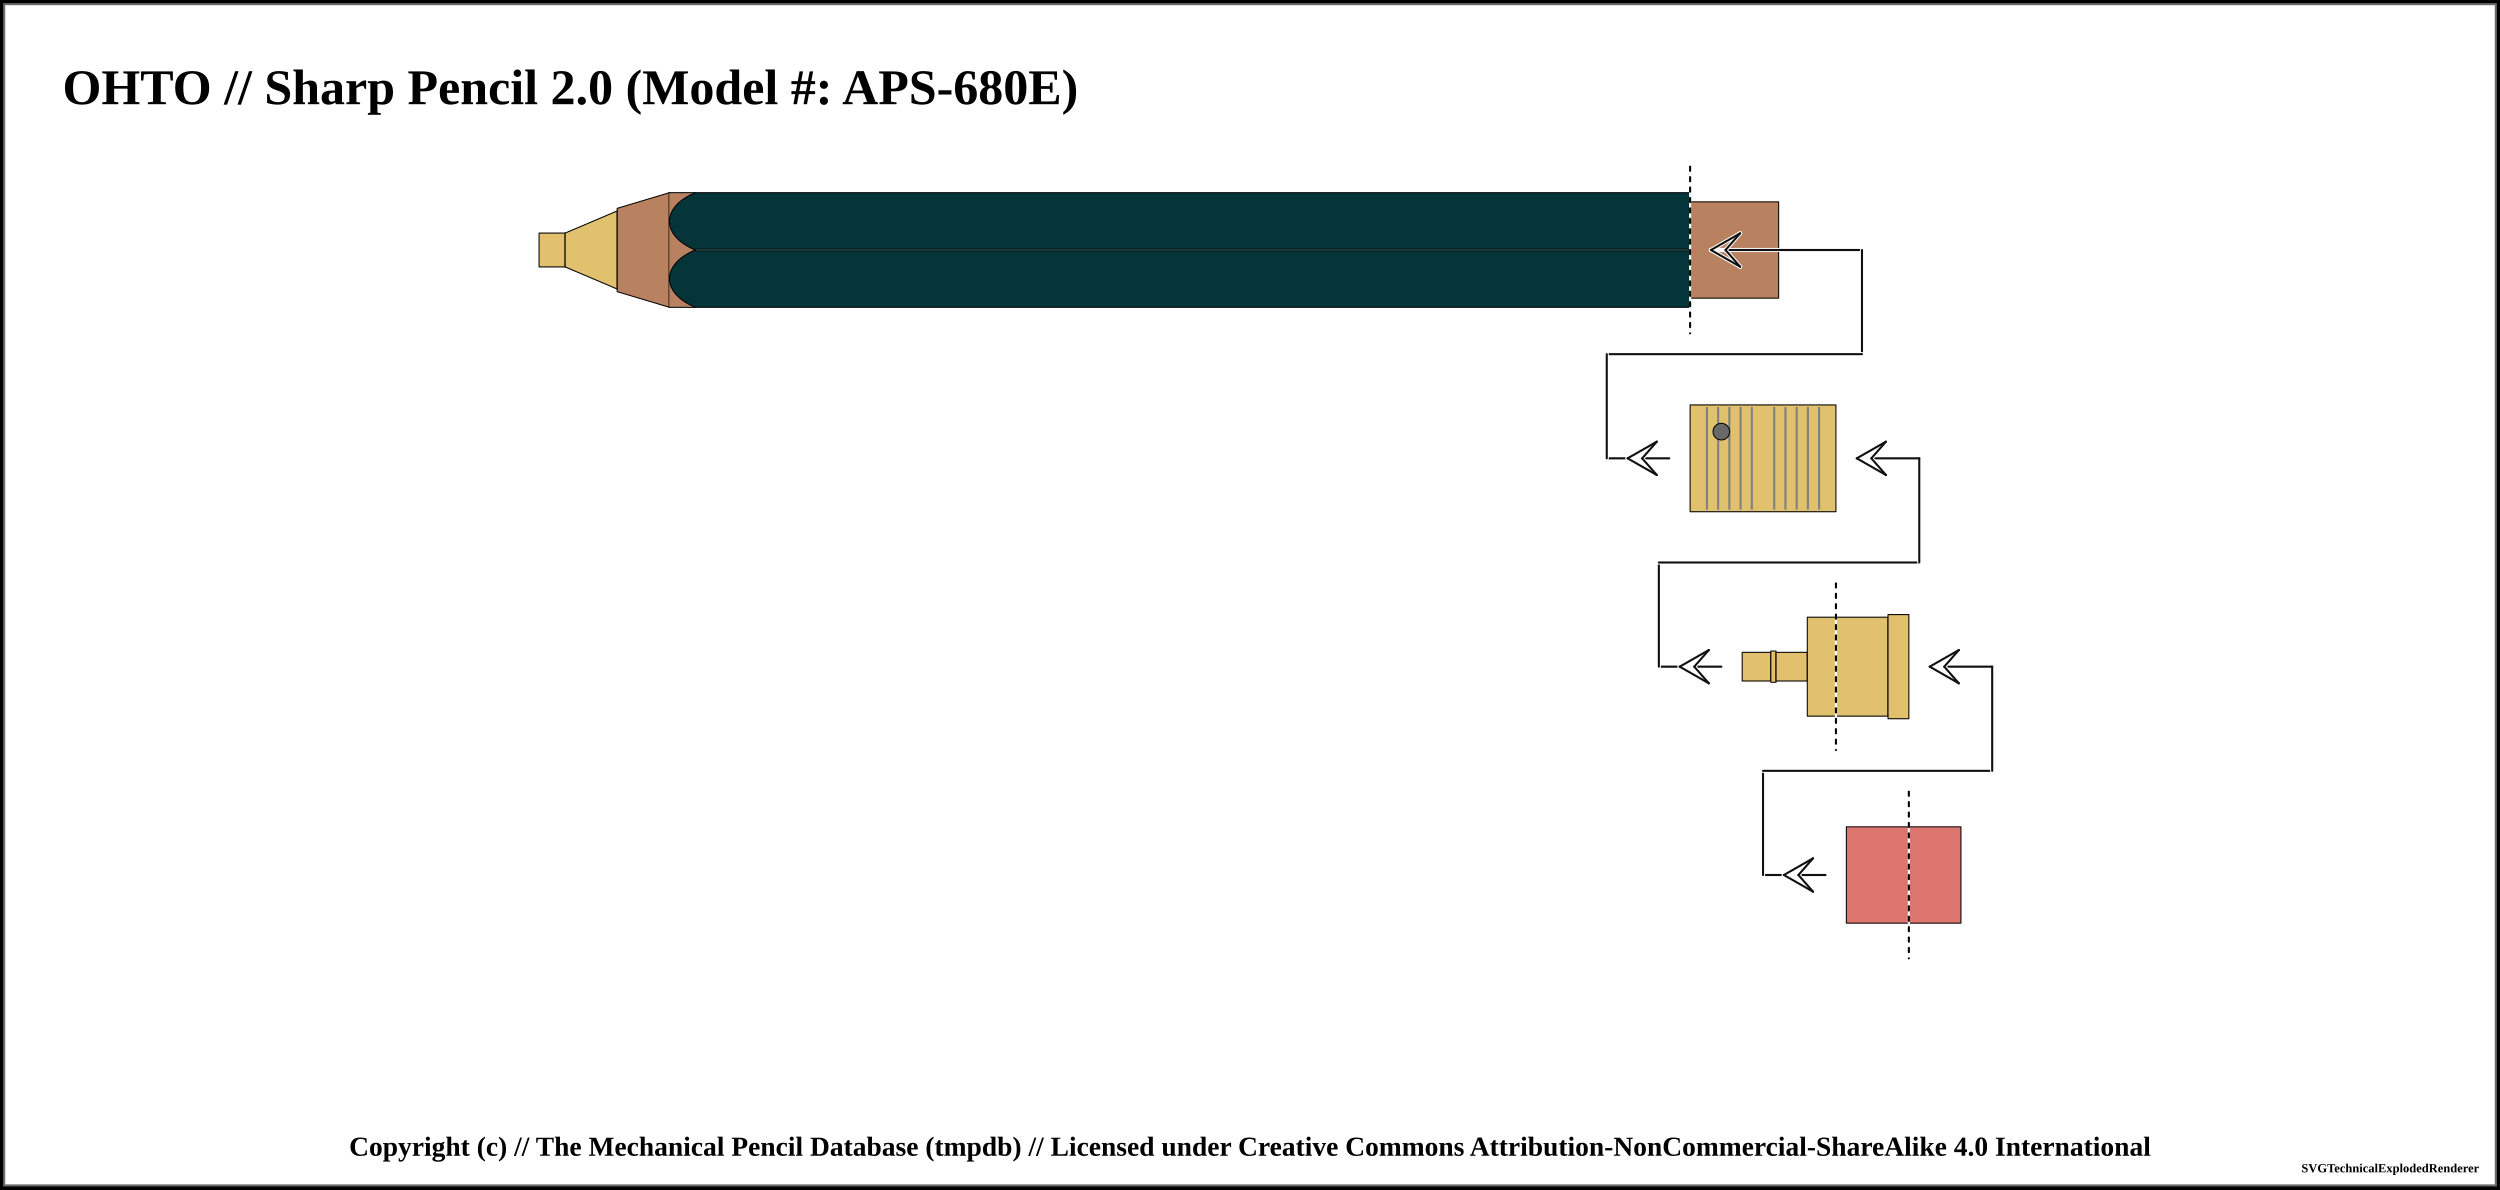
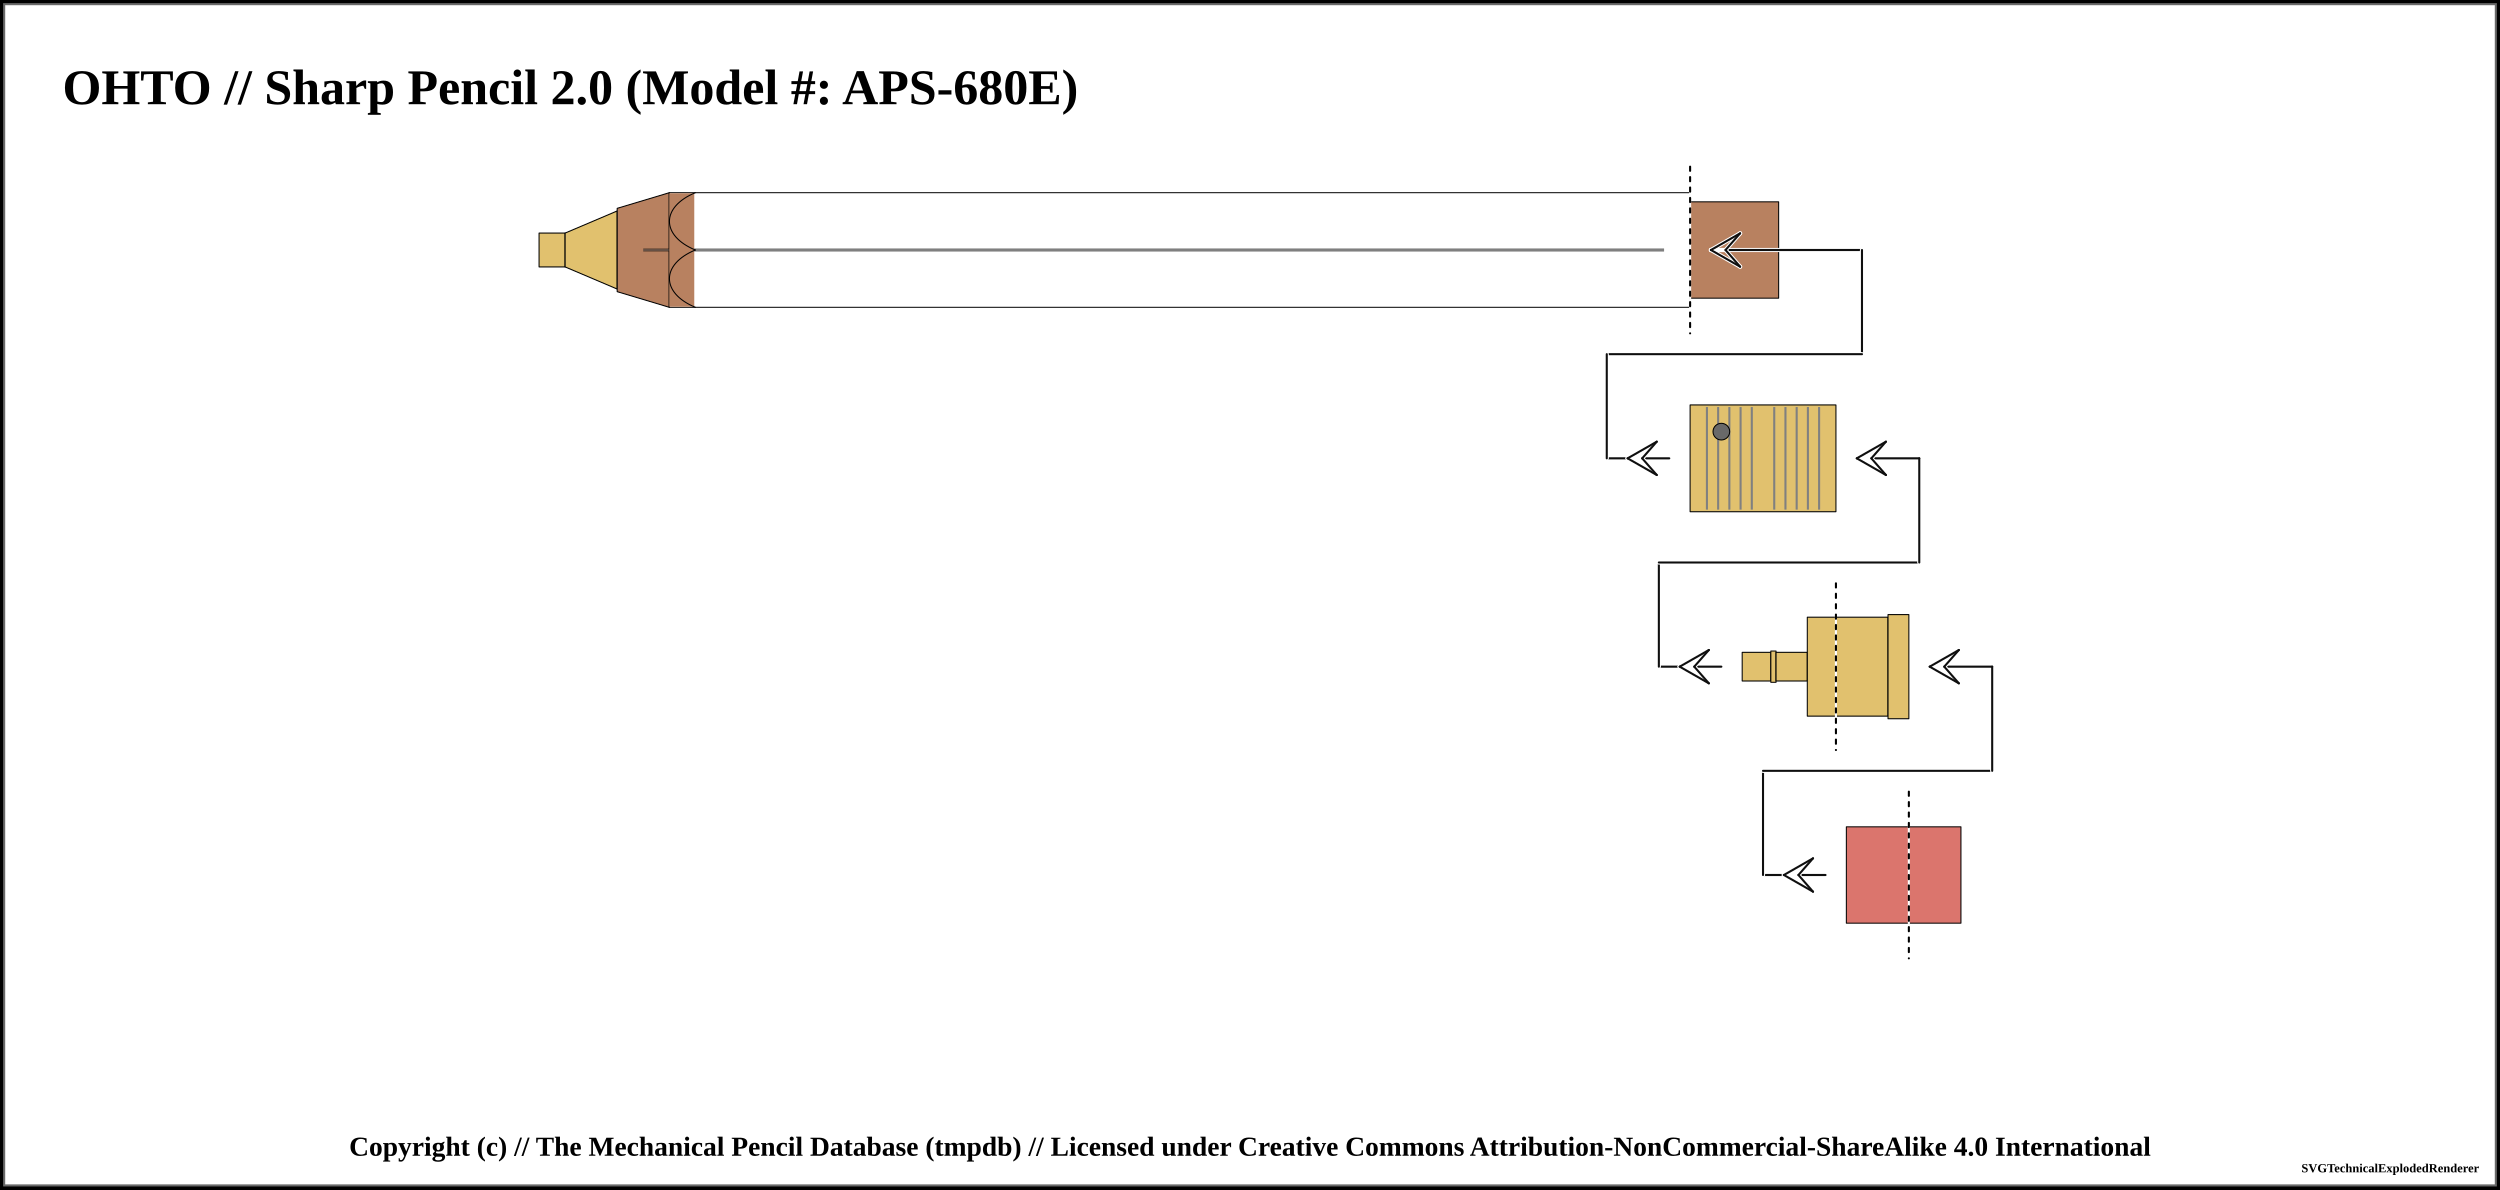
<svg xmlns="http://www.w3.org/2000/svg" width="1200" height="571">
  <pattern id="knurled-large" patternUnits="userSpaceOnUse" width="12" height="12">
    <path stroke="dimgray" stroke-linecap="round" stroke-width="1" d="M 6,6 L 12,12" />
    <path stroke="dimgray" stroke-linecap="round" stroke-width="1" d="M 6,6 L 0,12" />
    <path stroke="gray" stroke-linecap="round" stroke-width="1" d="M 6,6 L 12,0" />
    <path stroke="gray" stroke-linecap="round" stroke-width="1" d="M 6,6 L 0,0" />
  </pattern>
  <pattern id="knurled-small" patternUnits="userSpaceOnUse" width="4" height="4">
    <path stroke="dimgray" stroke-linecap="round" stroke-width="1" d="M 2,2 L 4,4" />
    <path stroke="dimgray" stroke-linecap="round" stroke-width="1" d="M 2,2 L 0,4" />
    <path stroke="gray" stroke-linecap="round" stroke-width="1" d="M 2,2 L 4,0" />
    <path stroke="gray" stroke-linecap="round" stroke-width="1" d="M 2,2 L 0,0" />
  </pattern>
  <pattern id="knurled" patternUnits="userSpaceOnUse" width="8" height="8">
    <path stroke="dimgray" stroke-linecap="round" stroke-width="1" d="M 4,4 L 8,8" />
    <path stroke="dimgray" stroke-linecap="round" stroke-width="1" d="M 4,4 L 0,8" />
    <path stroke="gray" stroke-linecap="round" stroke-width="1" d="M 4,4 L 8,0" />
    <path stroke="gray" stroke-linecap="round" stroke-width="1" d="M 4,4 L 0,0" />
  </pattern>
  <pattern id="lined" patternUnits="userSpaceOnUse" width="3" height="3">
    <path stroke="dimgray" stroke-linecap="round" stroke-width="1" d="M 0,0 L 3,0" />
  </pattern>
  <pattern id="ridged" patternUnits="userSpaceOnUse" width="3" height="3">
    <path stroke="dimgray" stroke-linecap="round" stroke-width="1" d="M 0,0 L 0,3" />
  </pattern>
  <pattern id="spring" patternUnits="userSpaceOnUse" width="8" height="100">
    <path stroke="dimgray" stroke-linecap="round" stroke-width="2" d="M 1,1 L 9,99" />
    <path stroke="white" stroke-linecap="round" stroke-width="1" d="M 1,1 L 9,99" />
  </pattern>
  <pattern id="knurled" patternUnits="userSpaceOnUse" width="8" height="8">
    <path stroke="dimgray" stroke-linecap="round" stroke-width="1" d="M 4,4 L 8,8" />
    <path stroke="dimgray" stroke-linecap="round" stroke-width="1" d="M 4,4 L 0,8" />
    <path stroke="gray" stroke-linecap="round" stroke-width="1" d="M 4,4 L 8,0" />
    <path stroke="gray" stroke-linecap="round" stroke-width="1" d="M 4,4 L 0,0" />
  </pattern>
  <rect x="0" y="0" width="1200" height="571" fill="white" stroke="black" stroke-width="4" />
  <rect x="2" y="2" width="1196" height="567" fill="white" stroke="dimgray" stroke-width="1" />
  <g transform="rotate(0 0 0)">
    <text x="30" y="50" font-size="2.0em" font-weight="bold"> OHTO // Sharp Pencil 2.0 (Model #: APS-680E)</text>
    <path d="M258.75 111.875 L271.25 111.875 L271.25 128.125 L258.75 128.125 Z" stroke-width="0.5" stroke="black" stroke-linejoin="round" fill="#E1C16E" fill-opacity="1" />
    <path d="M271.25 111.875 L296.25 101.25 L296.25 138.75 L271.25 128.125 Z" stroke-width="0.5" stroke="black" stroke-linejoin="round" fill="#E1C16E" fill-opacity="1" />
    <path d="M296.25 100 L321.25 92.5 L321.25 147.5 L296.25 140 Z" stroke-width="0.5" stroke="black" stroke-linejoin="round" fill="#b88160" fill-opacity="1" />
-     <path d="M321.25 92.5 L811.25 92.5 L811.25 147.5 L321.25 147.5 Z" stroke-width="0.5" stroke="black" stroke-linejoin="round" fill="#053439" fill-opacity="1" />
-     <line x1="321.25" y1="120" x2="811.25" y2="120" stroke-width="1.5" stroke="black" fill="none" stroke-opacity="0.5" />
-     <line x1="321.25" y1="120" x2="811.25" y2="120" stroke-width="0.5" stroke="gray" fill="none" stroke-opacity="0.5" />
+     <path d="M321.25 92.5 L811.25 92.5 L811.25 147.5 L321.25 147.5 Z" stroke-width="0.5" stroke="black" stroke-linejoin="round" fill="#053439" fill-opacity="0" />
+     <line x1="308.75" y1="120" x2="798.75" y2="120" stroke-width="1.5" stroke="black" fill="none" stroke-opacity="0.5" />
+     <line x1="308.75" y1="120" x2="798.75" y2="120" stroke-width="0.5" stroke="gray" fill="none" stroke-opacity="0.5" />
    <rect x="321.25" y="92.75" width="12" height="54.5" rx="0" ry="0" stroke-width="0.5" stroke="none" fill="#b88160" fill-opacity="1" />
-     <path d="M 333.75 92.5 C 317.188 99.375, 317.188 113.125, 333.75 120" stroke-width="0.5" stroke="black" stroke-linecap="round" fill="#053439" />
-     <path d="M 333.75 147.5 C 317.188 140.625, 317.188 126.875, 333.75 120" stroke-width="0.5" stroke="black" stroke-linecap="round" fill="#053439" />
+     <path d="M 333.75 92.5 C 317.188 99.375, 317.188 113.125, 333.75 120" stroke-width="0.5" stroke="black" stroke-linecap="round" fill-opacity="0" fill="#053439" />
+     <path d="M 333.75 147.5 C 317.188 140.625, 317.188 126.875, 333.75 120" stroke-width="0.5" stroke="black" stroke-linecap="round" fill-opacity="0" fill="#053439" />
    <path d="M811.25 96.875 L853.75 96.875 L853.75 143.125 L811.25 143.125 Z" stroke-width="0.5" stroke="black" stroke-linejoin="round" fill="#b88160" fill-opacity="1" />
    <line x1="811.25" y1="80" x2="811.25" y2="160" stroke="white" stroke-linecap="round" stroke-width="1.0" />
    <line x1="811.25" y1="80" x2="811.25" y2="160" stroke="black" stroke-linecap="round" stroke-dasharray="2,3" stroke-width="1.0" />
    <line x1="821.25" y1="120" x2="893.75" y2="120" stroke-linecap="round" stroke="white" stroke-width="2.0" />
    <line x1="821.25" y1="120" x2="893.75" y2="120" stroke-linecap="round" stroke="#0f0f0f" stroke-width="1.0" />
    <line x1="821.25" y1="120" x2="828.25" y2="120" stroke-linecap="round" stroke="#ffffff" stroke-width="2.0" />
    <line x1="821.25" y1="120" x2="835.25" y2="112" stroke-linecap="round" stroke="#ffffff" stroke-width="2.0" />
    <line x1="835.25" y1="112" x2="828.25" y2="120" stroke-linecap="round" stroke="#ffffff" stroke-width="2.0" />
    <line x1="821.25" y1="120" x2="835.25" y2="128" stroke-linecap="round" stroke="#ffffff" stroke-width="2.0" />
    <line x1="835.25" y1="128" x2="828.25" y2="120" stroke-linecap="round" stroke="#ffffff" stroke-width="2.0" />
    <line x1="821.25" y1="120" x2="835.25" y2="112" stroke-linecap="round" stroke="#0f0f0f" stroke-width="1.0" />
    <line x1="835.25" y1="112" x2="828.25" y2="120" stroke-linecap="round" stroke="#0f0f0f" stroke-width="1.0" />
    <line x1="821.25" y1="120" x2="835.25" y2="128" stroke-linecap="round" stroke="#0f0f0f" stroke-width="1.0" />
    <line x1="835.25" y1="128" x2="828.25" y2="120" stroke-linecap="round" stroke="#0f0f0f" stroke-width="1.0" />
    <line x1="893.75" y1="120" x2="893.75" y2="170" stroke="white" stroke-linecap="round" stroke-width="2.0" />
    <line x1="893.75" y1="120" x2="893.75" y2="170" stroke="#0f0f0f" stroke-linecap="round" stroke-width="1.0" />
    <line x1="771.25" y1="170" x2="893.75" y2="170" stroke-linecap="round" stroke="white" stroke-width="2.0" />
    <line x1="771.25" y1="170" x2="893.75" y2="170" stroke-linecap="round" stroke="#0f0f0f" stroke-width="1.0" />
    <line x1="771.25" y1="220" x2="801.25" y2="220" stroke-linecap="round" stroke="white" stroke-width="2.0" />
    <line x1="771.25" y1="220" x2="801.25" y2="220" stroke-linecap="round" stroke="#0f0f0f" stroke-width="1.0" />
    <line x1="781.25" y1="220" x2="788.25" y2="220" stroke-linecap="round" stroke="#ffffff" stroke-width="2.0" />
    <line x1="781.25" y1="220" x2="795.25" y2="212" stroke-linecap="round" stroke="#ffffff" stroke-width="2.0" />
    <line x1="795.25" y1="212" x2="788.25" y2="220" stroke-linecap="round" stroke="#ffffff" stroke-width="2.0" />
    <line x1="781.25" y1="220" x2="795.25" y2="228" stroke-linecap="round" stroke="#ffffff" stroke-width="2.0" />
    <line x1="795.25" y1="228" x2="788.25" y2="220" stroke-linecap="round" stroke="#ffffff" stroke-width="2.0" />
    <line x1="781.25" y1="220" x2="795.25" y2="212" stroke-linecap="round" stroke="#0f0f0f" stroke-width="1.0" />
    <line x1="795.25" y1="212" x2="788.25" y2="220" stroke-linecap="round" stroke="#0f0f0f" stroke-width="1.0" />
    <line x1="781.25" y1="220" x2="795.25" y2="228" stroke-linecap="round" stroke="#0f0f0f" stroke-width="1.0" />
    <line x1="795.25" y1="228" x2="788.25" y2="220" stroke-linecap="round" stroke="#0f0f0f" stroke-width="1.0" />
    <line x1="771.25" y1="170" x2="771.25" y2="220" stroke="white" stroke-linecap="round" stroke-width="2.0" />
    <line x1="771.25" y1="170" x2="771.25" y2="220" stroke="#0f0f0f" stroke-linecap="round" stroke-width="1.0" />
    <path d="M811.25 194.375 L881.25 194.375 L881.25 245.625 L811.25 245.625 Z" stroke-width="0.5" stroke="black" stroke-linejoin="round" fill="#E1C16E" fill-opacity="1" />
    <line x1="819.327" y1="195.375" x2="819.327" y2="244.625" stroke-width="1" stroke="gray" />
    <line x1="824.712" y1="195.375" x2="824.712" y2="244.625" stroke-width="1" stroke="gray" />
    <line x1="830.096" y1="195.375" x2="830.096" y2="244.625" stroke-width="1" stroke="gray" />
    <line x1="835.481" y1="195.375" x2="835.481" y2="244.625" stroke-width="1" stroke="gray" />
    <line x1="840.865" y1="195.375" x2="840.865" y2="244.625" stroke-width="1" stroke="gray" />
    <line x1="851.635" y1="195.375" x2="851.635" y2="244.625" stroke-width="1" stroke="gray" />
    <line x1="857.019" y1="195.375" x2="857.019" y2="244.625" stroke-width="1" stroke="gray" />
    <line x1="862.404" y1="195.375" x2="862.404" y2="244.625" stroke-width="1" stroke="gray" />
    <line x1="867.788" y1="195.375" x2="867.788" y2="244.625" stroke-width="1" stroke="gray" />
    <line x1="873.173" y1="195.375" x2="873.173" y2="244.625" stroke-width="1" stroke="gray" />
    <circle r="4" cx="826.25" cy="207.188" stroke="black" stroke-width="0.5" fill="dimgray" fill-opacity="1" />
    <path d="M881.25 296.25 L906.25 296.25 L906.25 343.75 L881.25 343.75 Z" stroke-width="0.5" stroke="black" stroke-linejoin="round" fill="#E1C16E" fill-opacity="1" />
    <path d="M906.25 295 L916.25 295 L916.25 345 L906.25 345 Z" stroke-width="0.5" stroke="black" stroke-linejoin="round" fill="#E1C16E" fill-opacity="1" />
    <line x1="796.25" y1="320" x2="826.25" y2="320" stroke-linecap="round" stroke="white" stroke-width="2.0" />
    <line x1="796.25" y1="320" x2="826.25" y2="320" stroke-linecap="round" stroke="#0f0f0f" stroke-width="1.0" />
    <line x1="806.25" y1="320" x2="813.25" y2="320" stroke-linecap="round" stroke="#ffffff" stroke-width="2.0" />
    <line x1="806.25" y1="320" x2="820.25" y2="312" stroke-linecap="round" stroke="#ffffff" stroke-width="2.0" />
    <line x1="820.25" y1="312" x2="813.25" y2="320" stroke-linecap="round" stroke="#ffffff" stroke-width="2.0" />
    <line x1="806.25" y1="320" x2="820.25" y2="328" stroke-linecap="round" stroke="#ffffff" stroke-width="2.0" />
    <line x1="820.25" y1="328" x2="813.25" y2="320" stroke-linecap="round" stroke="#ffffff" stroke-width="2.0" />
    <line x1="806.25" y1="320" x2="820.25" y2="312" stroke-linecap="round" stroke="#0f0f0f" stroke-width="1.0" />
    <line x1="820.25" y1="312" x2="813.25" y2="320" stroke-linecap="round" stroke="#0f0f0f" stroke-width="1.0" />
    <line x1="806.25" y1="320" x2="820.25" y2="328" stroke-linecap="round" stroke="#0f0f0f" stroke-width="1.0" />
    <line x1="820.25" y1="328" x2="813.25" y2="320" stroke-linecap="round" stroke="#0f0f0f" stroke-width="1.0" />
    <line x1="796.25" y1="270" x2="796.25" y2="320" stroke="white" stroke-linecap="round" stroke-width="2.0" />
    <line x1="796.25" y1="270" x2="796.25" y2="320" stroke="#0f0f0f" stroke-linecap="round" stroke-width="1.0" />
    <path d="M836.25 313.125 L850 313.125 L850 326.875 L836.25 326.875 Z" stroke-width="0.5" stroke="black" stroke-linejoin="round" fill="#E1C16E" fill-opacity="1" />
    <path d="M850 312.5 L852.5 312.5 L852.5 327.5 L850 327.5 Z" stroke-width="0.5" stroke="black" stroke-linejoin="round" fill="#E1C16E" fill-opacity="1" />
    <path d="M852.5 313.125 L867.5 313.125 L867.5 326.875 L852.5 326.875 Z" stroke-width="0.5" stroke="black" stroke-linejoin="round" fill="#E1C16E" fill-opacity="1" />
    <path d="M867.5 296.25 L881.25 296.25 L881.25 343.75 L867.5 343.75 Z" stroke-width="0.5" stroke="black" stroke-linejoin="round" fill="#E1C16E" fill-opacity="1" />
    <line x1="796.25" y1="270" x2="921.25" y2="270" stroke-linecap="round" stroke="white" stroke-width="2.0" />
    <line x1="796.25" y1="270" x2="921.25" y2="270" stroke-linecap="round" stroke="#0f0f0f" stroke-width="1.0" />
    <line x1="881.25" y1="280" x2="881.25" y2="360" stroke="white" stroke-linecap="round" stroke-width="1.0" />
    <line x1="881.25" y1="280" x2="881.25" y2="360" stroke="black" stroke-linecap="round" stroke-dasharray="2,3" stroke-width="1.0" />
    <line x1="921.25" y1="220" x2="921.25" y2="270" stroke="#ffffff" stroke-linecap="round" stroke-width="2.0" />
    <line x1="921.25" y1="220" x2="921.25" y2="270" stroke="#0f0f0f" stroke-linecap="round" stroke-width="1.0" />
    <line x1="891.25" y1="220" x2="921.25" y2="220" stroke-linecap="round" stroke="#0f0f0f" stroke-width="1.0" />
    <line x1="891.25" y1="220" x2="898.25" y2="220" stroke-linecap="round" stroke="#ffffff" stroke-width="2.0" />
    <line x1="891.25" y1="220" x2="905.25" y2="212" stroke-linecap="round" stroke="#ffffff" stroke-width="2.0" />
    <line x1="905.25" y1="212" x2="898.25" y2="220" stroke-linecap="round" stroke="#ffffff" stroke-width="2.0" />
    <line x1="891.25" y1="220" x2="905.25" y2="228" stroke-linecap="round" stroke="#ffffff" stroke-width="2.0" />
    <line x1="905.25" y1="228" x2="898.25" y2="220" stroke-linecap="round" stroke="#ffffff" stroke-width="2.0" />
    <line x1="891.25" y1="220" x2="905.25" y2="212" stroke-linecap="round" stroke="#0f0f0f" stroke-width="1.0" />
    <line x1="905.25" y1="212" x2="898.25" y2="220" stroke-linecap="round" stroke="#0f0f0f" stroke-width="1.0" />
    <line x1="891.25" y1="220" x2="905.25" y2="228" stroke-linecap="round" stroke="#0f0f0f" stroke-width="1.0" />
    <line x1="905.25" y1="228" x2="898.25" y2="220" stroke-linecap="round" stroke="#0f0f0f" stroke-width="1.0" />
    <path d="M916.25 396.875 L941.25 396.875 L941.25 443.125 L916.25 443.125 Z" stroke-width="0.5" stroke="black" stroke-linejoin="round" fill="#db756d" fill-opacity="1" />
    <line x1="846.25" y1="420" x2="876.25" y2="420" stroke-linecap="round" stroke="white" stroke-width="2.0" />
    <line x1="846.25" y1="420" x2="876.25" y2="420" stroke-linecap="round" stroke="#0f0f0f" stroke-width="1.0" />
    <line x1="856.25" y1="420" x2="863.25" y2="420" stroke-linecap="round" stroke="#ffffff" stroke-width="2.0" />
    <line x1="856.25" y1="420" x2="870.25" y2="412" stroke-linecap="round" stroke="#ffffff" stroke-width="2.0" />
    <line x1="870.25" y1="412" x2="863.25" y2="420" stroke-linecap="round" stroke="#ffffff" stroke-width="2.0" />
    <line x1="856.25" y1="420" x2="870.25" y2="428" stroke-linecap="round" stroke="#ffffff" stroke-width="2.0" />
    <line x1="870.25" y1="428" x2="863.25" y2="420" stroke-linecap="round" stroke="#ffffff" stroke-width="2.0" />
    <line x1="856.25" y1="420" x2="870.25" y2="412" stroke-linecap="round" stroke="#0f0f0f" stroke-width="1.0" />
    <line x1="870.25" y1="412" x2="863.25" y2="420" stroke-linecap="round" stroke="#0f0f0f" stroke-width="1.0" />
    <line x1="856.25" y1="420" x2="870.25" y2="428" stroke-linecap="round" stroke="#0f0f0f" stroke-width="1.0" />
    <line x1="870.25" y1="428" x2="863.25" y2="420" stroke-linecap="round" stroke="#0f0f0f" stroke-width="1.0" />
    <line x1="846.25" y1="370" x2="846.25" y2="420" stroke="white" stroke-linecap="round" stroke-width="2.0" />
    <line x1="846.25" y1="370" x2="846.25" y2="420" stroke="#0f0f0f" stroke-linecap="round" stroke-width="1.0" />
    <path d="M886.25 396.875 L916.25 396.875 L916.25 443.125 L886.25 443.125 Z" stroke-width="0.5" stroke="black" stroke-linejoin="round" fill="#db756d" fill-opacity="1" />
    <line x1="846.25" y1="370" x2="956.25" y2="370" stroke-linecap="round" stroke="white" stroke-width="2.0" />
    <line x1="846.25" y1="370" x2="956.25" y2="370" stroke-linecap="round" stroke="#0f0f0f" stroke-width="1.0" />
    <line x1="916.25" y1="380" x2="916.25" y2="460" stroke="white" stroke-linecap="round" stroke-width="1.0" />
    <line x1="916.25" y1="380" x2="916.25" y2="460" stroke="black" stroke-linecap="round" stroke-dasharray="2,3" stroke-width="1.0" />
    <line x1="956.25" y1="320" x2="956.25" y2="370" stroke="#ffffff" stroke-linecap="round" stroke-width="2.0" />
    <line x1="956.25" y1="320" x2="956.25" y2="370" stroke="#0f0f0f" stroke-linecap="round" stroke-width="1.0" />
    <line x1="926.25" y1="320" x2="956.25" y2="320" stroke-linecap="round" stroke="#0f0f0f" stroke-width="1.0" />
    <line x1="926.25" y1="320" x2="933.25" y2="320" stroke-linecap="round" stroke="#ffffff" stroke-width="2.0" />
    <line x1="926.25" y1="320" x2="940.25" y2="312" stroke-linecap="round" stroke="#ffffff" stroke-width="2.0" />
    <line x1="940.25" y1="312" x2="933.25" y2="320" stroke-linecap="round" stroke="#ffffff" stroke-width="2.0" />
    <line x1="926.25" y1="320" x2="940.25" y2="328" stroke-linecap="round" stroke="#ffffff" stroke-width="2.0" />
    <line x1="940.25" y1="328" x2="933.25" y2="320" stroke-linecap="round" stroke="#ffffff" stroke-width="2.0" />
    <line x1="926.25" y1="320" x2="940.25" y2="312" stroke-linecap="round" stroke="#0f0f0f" stroke-width="1.0" />
    <line x1="940.25" y1="312" x2="933.25" y2="320" stroke-linecap="round" stroke="#0f0f0f" stroke-width="1.0" />
    <line x1="926.25" y1="320" x2="940.25" y2="328" stroke-linecap="round" stroke="#0f0f0f" stroke-width="1.0" />
    <line x1="940.25" y1="328" x2="933.25" y2="320" stroke-linecap="round" stroke="#0f0f0f" stroke-width="1.0" />
  </g>
  <text x="50%" y="551" font-size="1.1em" font-weight="bold" text-anchor="middle" dominant-baseline="middle">Copyright (c) // The Mechanical Pencil Database (tmpdb) // Licensed under Creative Commons Attribution-NonCommercial-ShareAlike 4.0 International</text>
  <text x="1190" y="561" font-size="0.5em" font-weight="bold" text-anchor="end" dominant-baseline="middle">SVGTechnicalExplodedRenderer</text>
</svg>
